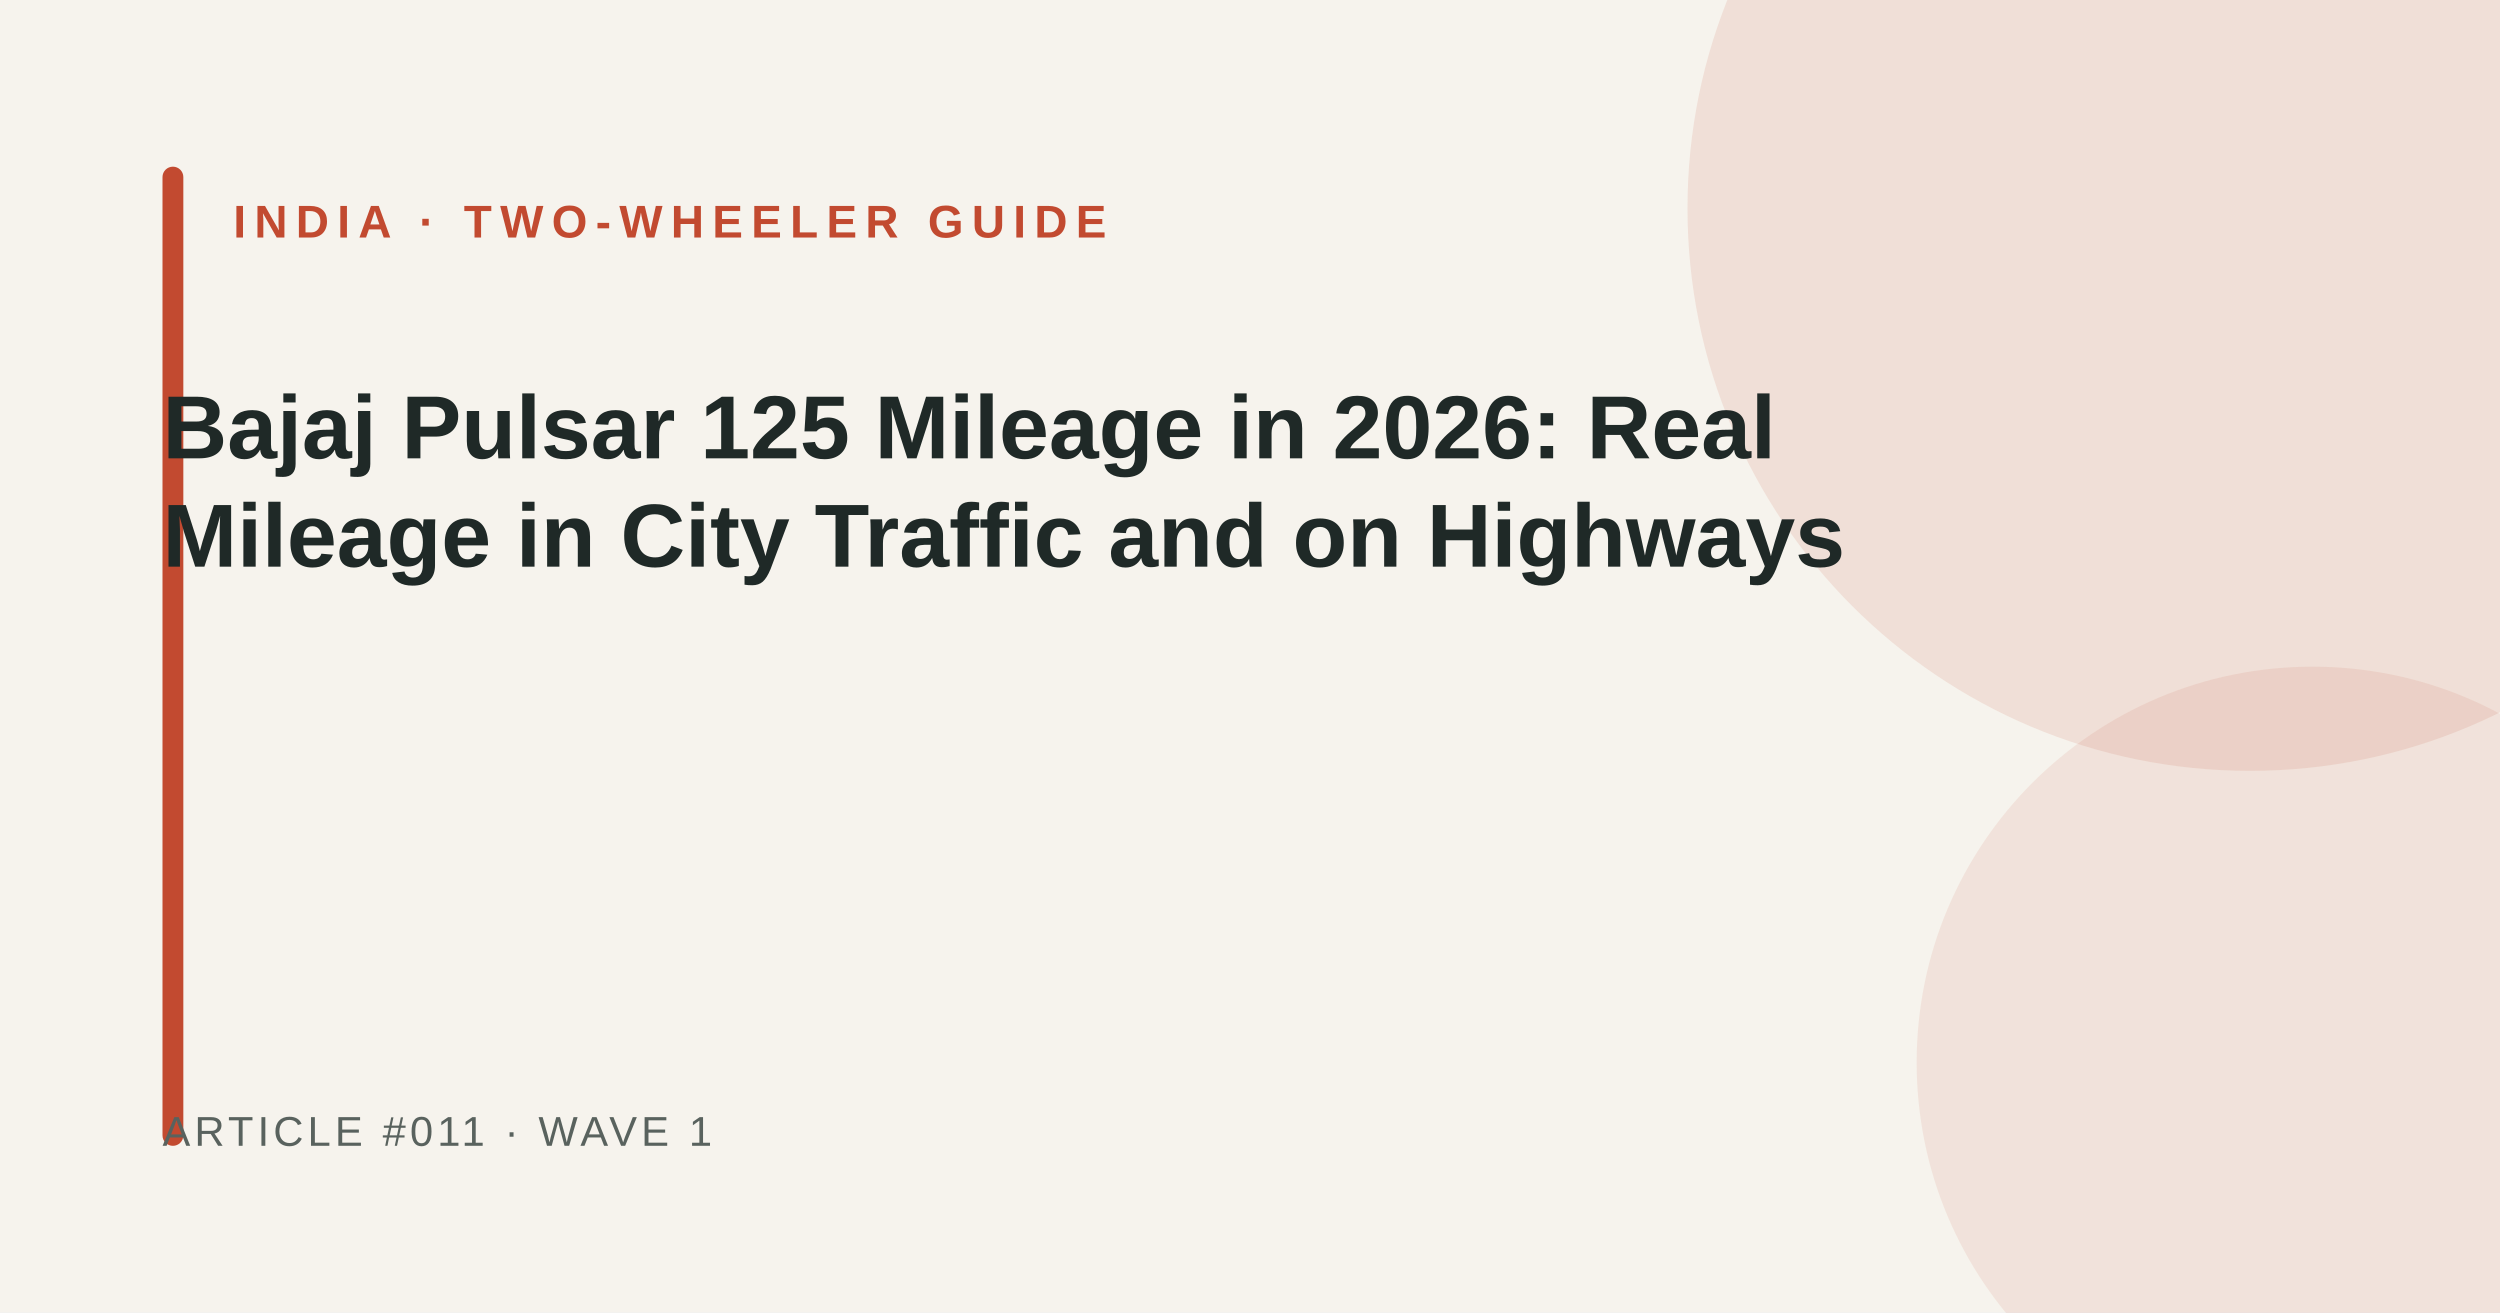
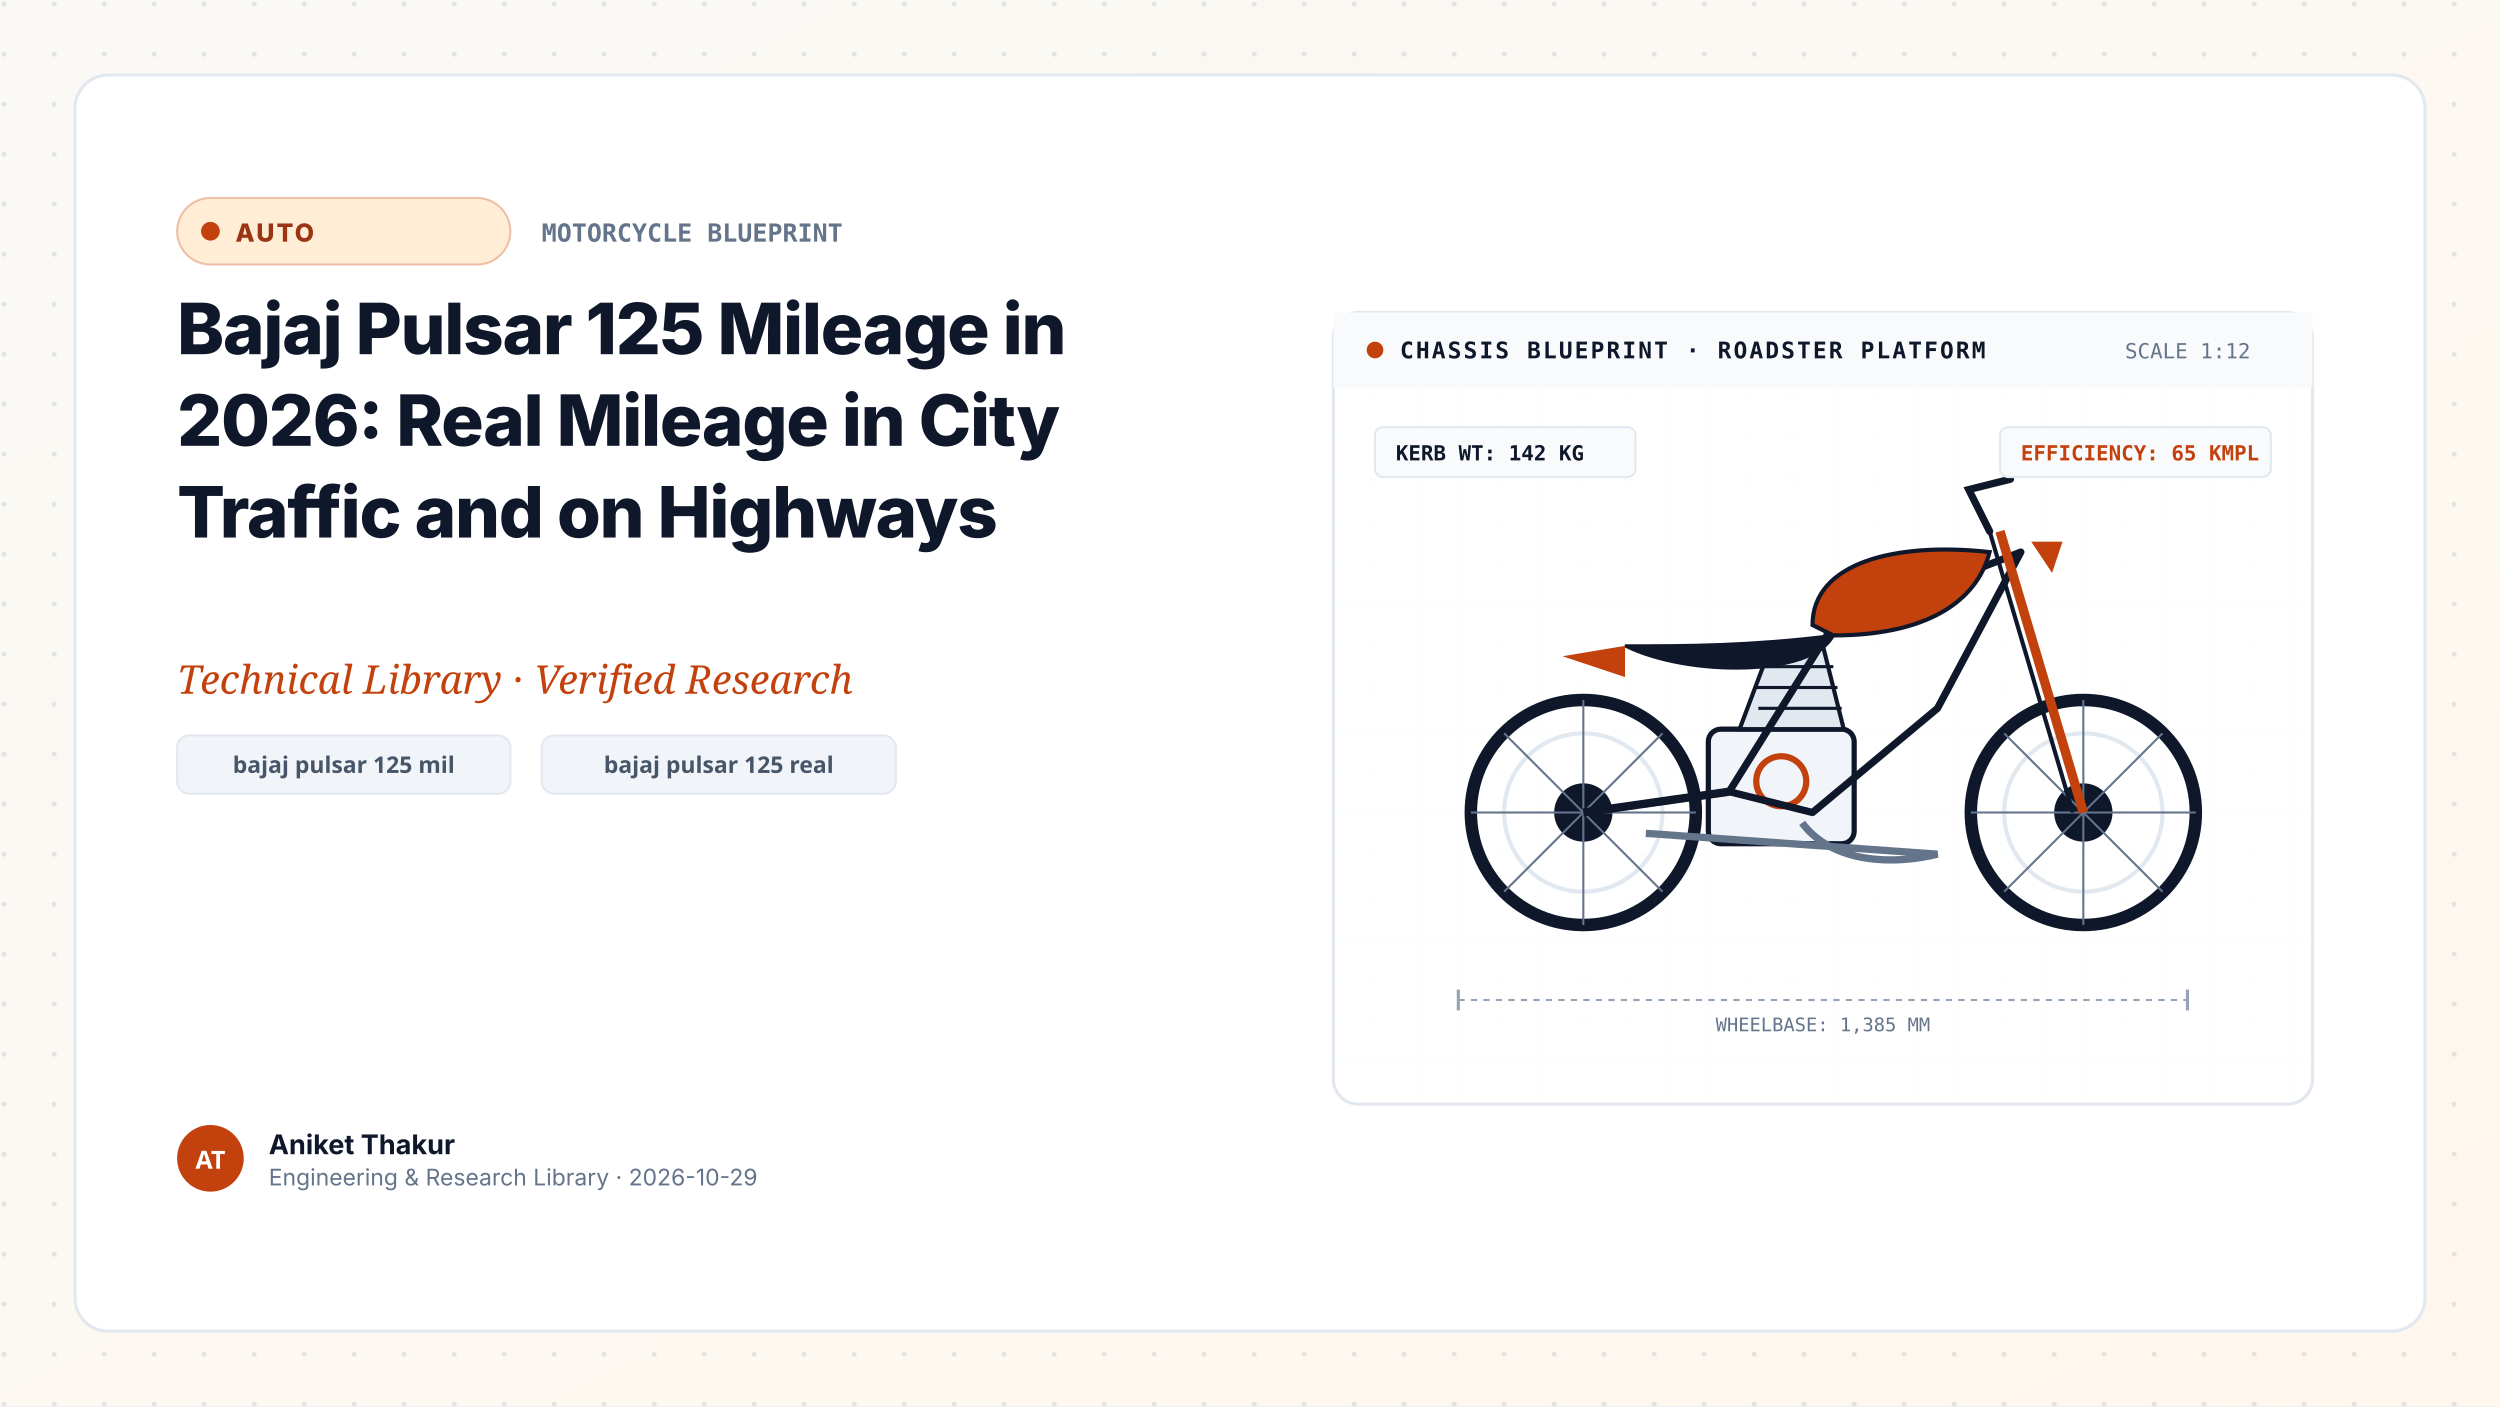
- <svg xmlns="http://www.w3.org/2000/svg" width="1200" height="630" viewBox="0 0 1200 630" role="img" aria-labelledby="title desc">
-   <rect width="1200" height="630" fill="#f6f3ed" />
-   <circle cx="1080" cy="100" r="270" fill="#c24a30" opacity=".12" />
-   <circle cx="1110" cy="510" r="190" fill="#c24a30" opacity=".10" />
-   <rect x="78" y="80" width="10" height="470" rx="5" fill="#c24a30" />
-   <text x="112" y="114" fill="#c24a30" font-family="Arial,sans-serif" font-size="22" font-weight="700" letter-spacing="4">INDIA · TWO-WHEELER GUIDE</text>
-   <text x="78" y="220" fill="#1f2927" font-family="Arial,sans-serif" font-size="43" font-weight="700">
-     <tspan x="78" dy="0">Bajaj Pulsar 125 Mileage in 2026: Real</tspan>
-     <tspan x="78" dy="52">Mileage in City Traffic and on Highways</tspan>
-   </text>
-   <text x="78" y="550" fill="#59625e" font-family="Arial,sans-serif" font-size="20" letter-spacing="2">ARTICLE #011  ·  WAVE 1</text>
+ <svg xmlns="http://www.w3.org/2000/svg" width="1200" height="675" viewBox="0 0 1200 675" role="img" aria-label="Bajaj Pulsar 125 Mileage in 2026: Real Mileage in City Traffic and on Highways">
+   <defs>
+     <linearGradient id="bgGrad_319661274" x1="0%" y1="0%" x2="100%" y2="100%">
+       <stop offset="0%" stop-color="#FAF9F6" />
+       <stop offset="100%" stop-color="#FFF7ED" />
+     </linearGradient>
+     <pattern id="dotGrid_319661274" width="24" height="24" patternUnits="userSpaceOnUse">
+       <circle cx="2" cy="2" r="1.2" fill="#94A3B8" opacity="0.25" />
+     </pattern>
+   </defs>
+   <rect width="1200" height="675" fill="url(#bgGrad_319661274)" />
+   <rect width="1200" height="675" fill="url(#dotGrid_319661274)" />
+   <rect x="36" y="36" width="1128" height="603" rx="16" fill="#FFFFFF" stroke="#E2E8F0" stroke-width="1.5" />
+   <g transform="translate(85, 95)">
+     <rect x="0" y="0" width="160" height="32" rx="16" fill="#FFEDD5" stroke="#C2410C" stroke-opacity="0.3" />
+     <circle cx="16" cy="16" r="4.5" fill="#C2410C" />
+     <text x="28" y="21" font-family="Plus Jakarta Sans, -apple-system, sans-serif" font-size="12" font-weight="800" fill="#9A3412" letter-spacing="1">AUTO</text>
+     <text x="175" y="21" font-family="JetBrains Mono, monospace" font-size="12" font-weight="600" fill="#64748B">MOTORCYCLE BLUEPRINT</text>
+     <g transform="translate(0, 75)">
+       <text x="0" y="0" font-family="Plus Jakarta Sans, -apple-system, sans-serif" font-size="34" font-weight="800" fill="#0F172A" letter-spacing="-0.6">Bajaj Pulsar 125 Mileage in</text>
+       <text x="0" y="44" font-family="Plus Jakarta Sans, -apple-system, sans-serif" font-size="34" font-weight="800" fill="#0F172A" letter-spacing="-0.6">2026: Real Mileage in City</text>
+       <text x="0" y="88" font-family="Plus Jakarta Sans, -apple-system, sans-serif" font-size="34" font-weight="800" fill="#0F172A" letter-spacing="-0.6">Traffic and on Highways</text>
+     </g>
+     <g transform="translate(0, 222)">
+       <text x="0" y="16" font-family="Newsreader, Georgia, serif" font-size="19" font-style="italic" fill="#C2410C">
+         Technical Library · Verified Research
+       </text>
+       <g transform="translate(0, 36)">
+         <rect x="0" y="0" width="160" height="28" rx="6" fill="#F1F5F9" stroke="#E2E8F0" />
+         <text x="80" y="18" font-family="Plus Jakarta Sans, sans-serif" font-size="11" font-weight="600" fill="#475569" text-anchor="middle">bajaj pulsar 125 mil</text>
+         <rect x="175" y="0" width="170" height="28" rx="6" fill="#F1F5F9" stroke="#E2E8F0" />
+         <text x="260" y="18" font-family="Plus Jakarta Sans, sans-serif" font-size="11" font-weight="600" fill="#475569" text-anchor="middle">bajaj pulsar 125 real </text>
+       </g>
+     </g>
+     <g transform="translate(0, 445)">
+       <circle cx="16" cy="16" r="16" fill="#C2410C" />
+       <text x="16" y="21" font-family="Plus Jakarta Sans, sans-serif" font-size="12" font-weight="800" fill="#FFFFFF" text-anchor="middle">AT</text>
+       <text x="44" y="14" font-family="Plus Jakarta Sans, -apple-system, sans-serif" font-size="13" font-weight="700" fill="#0F172A">Aniket Thakur</text>
+       <text x="44" y="29" font-family="Plus Jakarta Sans, -apple-system, sans-serif" font-size="11" fill="#64748B">Engineering &amp; Research Library · 2026-10-29</text>
+     </g>
+   </g>
+   <g transform="translate(640, 150)">
+     <pattern id="gridCommuter" width="20" height="20" patternUnits="userSpaceOnUse">
+       <path d="M 20 0 L 0 0 0 20" fill="none" stroke="#E2E8F0" stroke-width="0.5" stroke-opacity="0.4" />
+     </pattern>
+     <rect width="470" height="380" rx="12" fill="#FFFFFF" stroke="#E2E8F0" stroke-width="1.5" />
+     <rect width="470" height="380" rx="12" fill="url(#gridCommuter)" opacity="0.6" />
+     <path d="M 0 0 L 470 0 L 470 36 L 0 36 Z" fill="#F8FAFC" rx="12" />
+     <circle cx="20" cy="18" r="4" fill="#C2410C" />
+     <text x="32" y="22" font-family="JetBrains Mono, monospace" font-size="11" font-weight="700" fill="#0F172A" letter-spacing="1">CHASSIS BLUEPRINT · ROADSTER PLATFORM</text>
+     <text x="380" y="22" font-family="JetBrains Mono, monospace" font-size="10" fill="#64748B">SCALE 1:12</text>
+     <line x1="60" y1="330" x2="410" y2="330" stroke="#94A3B8" stroke-width="1" stroke-dasharray="3 3" />
+     <line x1="60" y1="325" x2="60" y2="335" stroke="#94A3B8" stroke-width="1.5" />
+     <line x1="410" y1="325" x2="410" y2="335" stroke="#94A3B8" stroke-width="1.5" />
+     <text x="235" y="345" font-family="JetBrains Mono, monospace" font-size="9" fill="#64748B" text-anchor="middle">WHEELBASE: 1,385 MM</text>
+     <circle cx="120" cy="240" r="54" fill="none" stroke="#0F172A" stroke-width="6" />
+     <circle cx="120" cy="240" r="38" fill="none" stroke="#E2E8F0" stroke-width="2" />
+     <circle cx="120" cy="240" r="14" fill="#0F172A" />
+     <line x1="120" y1="186" x2="120" y2="294" stroke="#64748B" stroke-width="1" />
+     <line x1="66" y1="240" x2="174" y2="240" stroke="#64748B" stroke-width="1" />
+     <line x1="82" y1="202" x2="158" y2="278" stroke="#64748B" stroke-width="1" />
+     <line x1="82" y1="278" x2="158" y2="202" stroke="#64748B" stroke-width="1" />
+     <circle cx="360" cy="240" r="54" fill="none" stroke="#0F172A" stroke-width="6" />
+     <circle cx="360" cy="240" r="38" fill="none" stroke="#E2E8F0" stroke-width="2" />
+     <circle cx="360" cy="240" r="14" fill="#0F172A" />
+     <line x1="360" y1="186" x2="360" y2="294" stroke="#64748B" stroke-width="1" />
+     <line x1="306" y1="240" x2="414" y2="240" stroke="#64748B" stroke-width="1" />
+     <line x1="322" y1="202" x2="398" y2="278" stroke="#64748B" stroke-width="1" />
+     <line x1="322" y1="278" x2="398" y2="202" stroke="#64748B" stroke-width="1" />
+     <rect x="180" y="200" width="70" height="55" rx="6" fill="#F1F5F9" stroke="#0F172A" stroke-width="2.5" />
+     <path d="M 195 200 L 210 160 L 235 160 L 245 200 Z" fill="#E2E8F0" stroke="#0F172A" stroke-width="2" />
+     <line x1="200" y1="170" x2="240" y2="170" stroke="#0F172A" stroke-width="1.5" />
+     <line x1="202" y1="180" x2="242" y2="180" stroke="#0F172A" stroke-width="1.5" />
+     <line x1="204" y1="190" x2="244" y2="190" stroke="#0F172A" stroke-width="1.5" />
+     <circle cx="215" cy="225" r="12" fill="none" stroke="#C2410C" stroke-width="3" />
+     <line x1="120" y1="240" x2="190" y2="230" stroke="#0F172A" stroke-width="4" />
+     <path d="M 190 230 L 240 150 L 330 115 L 290 190 L 230 240 Z" fill="none" stroke="#0F172A" stroke-width="3.5" stroke-linejoin="round" />
+     <line x1="360" y1="240" x2="320" y2="105" stroke="#C2410C" stroke-width="4.5" />
+     <line x1="355" y1="240" x2="315" y2="105" stroke="#0F172A" stroke-width="2" />
+     <path d="M 315 105 L 305 85 L 325 80" fill="none" stroke="#0F172A" stroke-width="3.5" stroke-linecap="round" />
+     <path d="M 335 110 L 350 110 L 345 125 Z" fill="#C2410C" />
+     <path d="M 230 150 C 230 120, 270 110, 315 115 C 310 135, 290 155, 240 155 Z" fill="#C2410C" stroke="#0F172A" stroke-width="2" />
+     <path d="M 140 160 C 170 160, 200 160, 240 155 C 230 175, 170 175, 140 160 Z" fill="#0F172A" stroke="#0F172A" stroke-width="1.5" />
+     <path d="M 110 165 L 140 160 L 140 175 Z" fill="#C2410C" />
+     <path d="M 225 245 C 240 265, 270 265, 290 260 L 150 250" fill="none" stroke="#64748B" stroke-width="3.5" />
+     <rect x="20" y="55" width="125" height="24" rx="4" fill="#F8FAFC" stroke="#E2E8F0" />
+     <text x="30" y="71" font-family="JetBrains Mono, monospace" font-size="10" font-weight="600" fill="#0F172A">KERB WT: 142 KG</text>
+     <rect x="320" y="55" width="130" height="24" rx="4" fill="#F8FAFC" stroke="#E2E8F0" />
+     <text x="330" y="71" font-family="JetBrains Mono, monospace" font-size="10" font-weight="600" fill="#C2410C">EFFICIENCY: 65 KMPL</text>
+   </g>
</svg>
